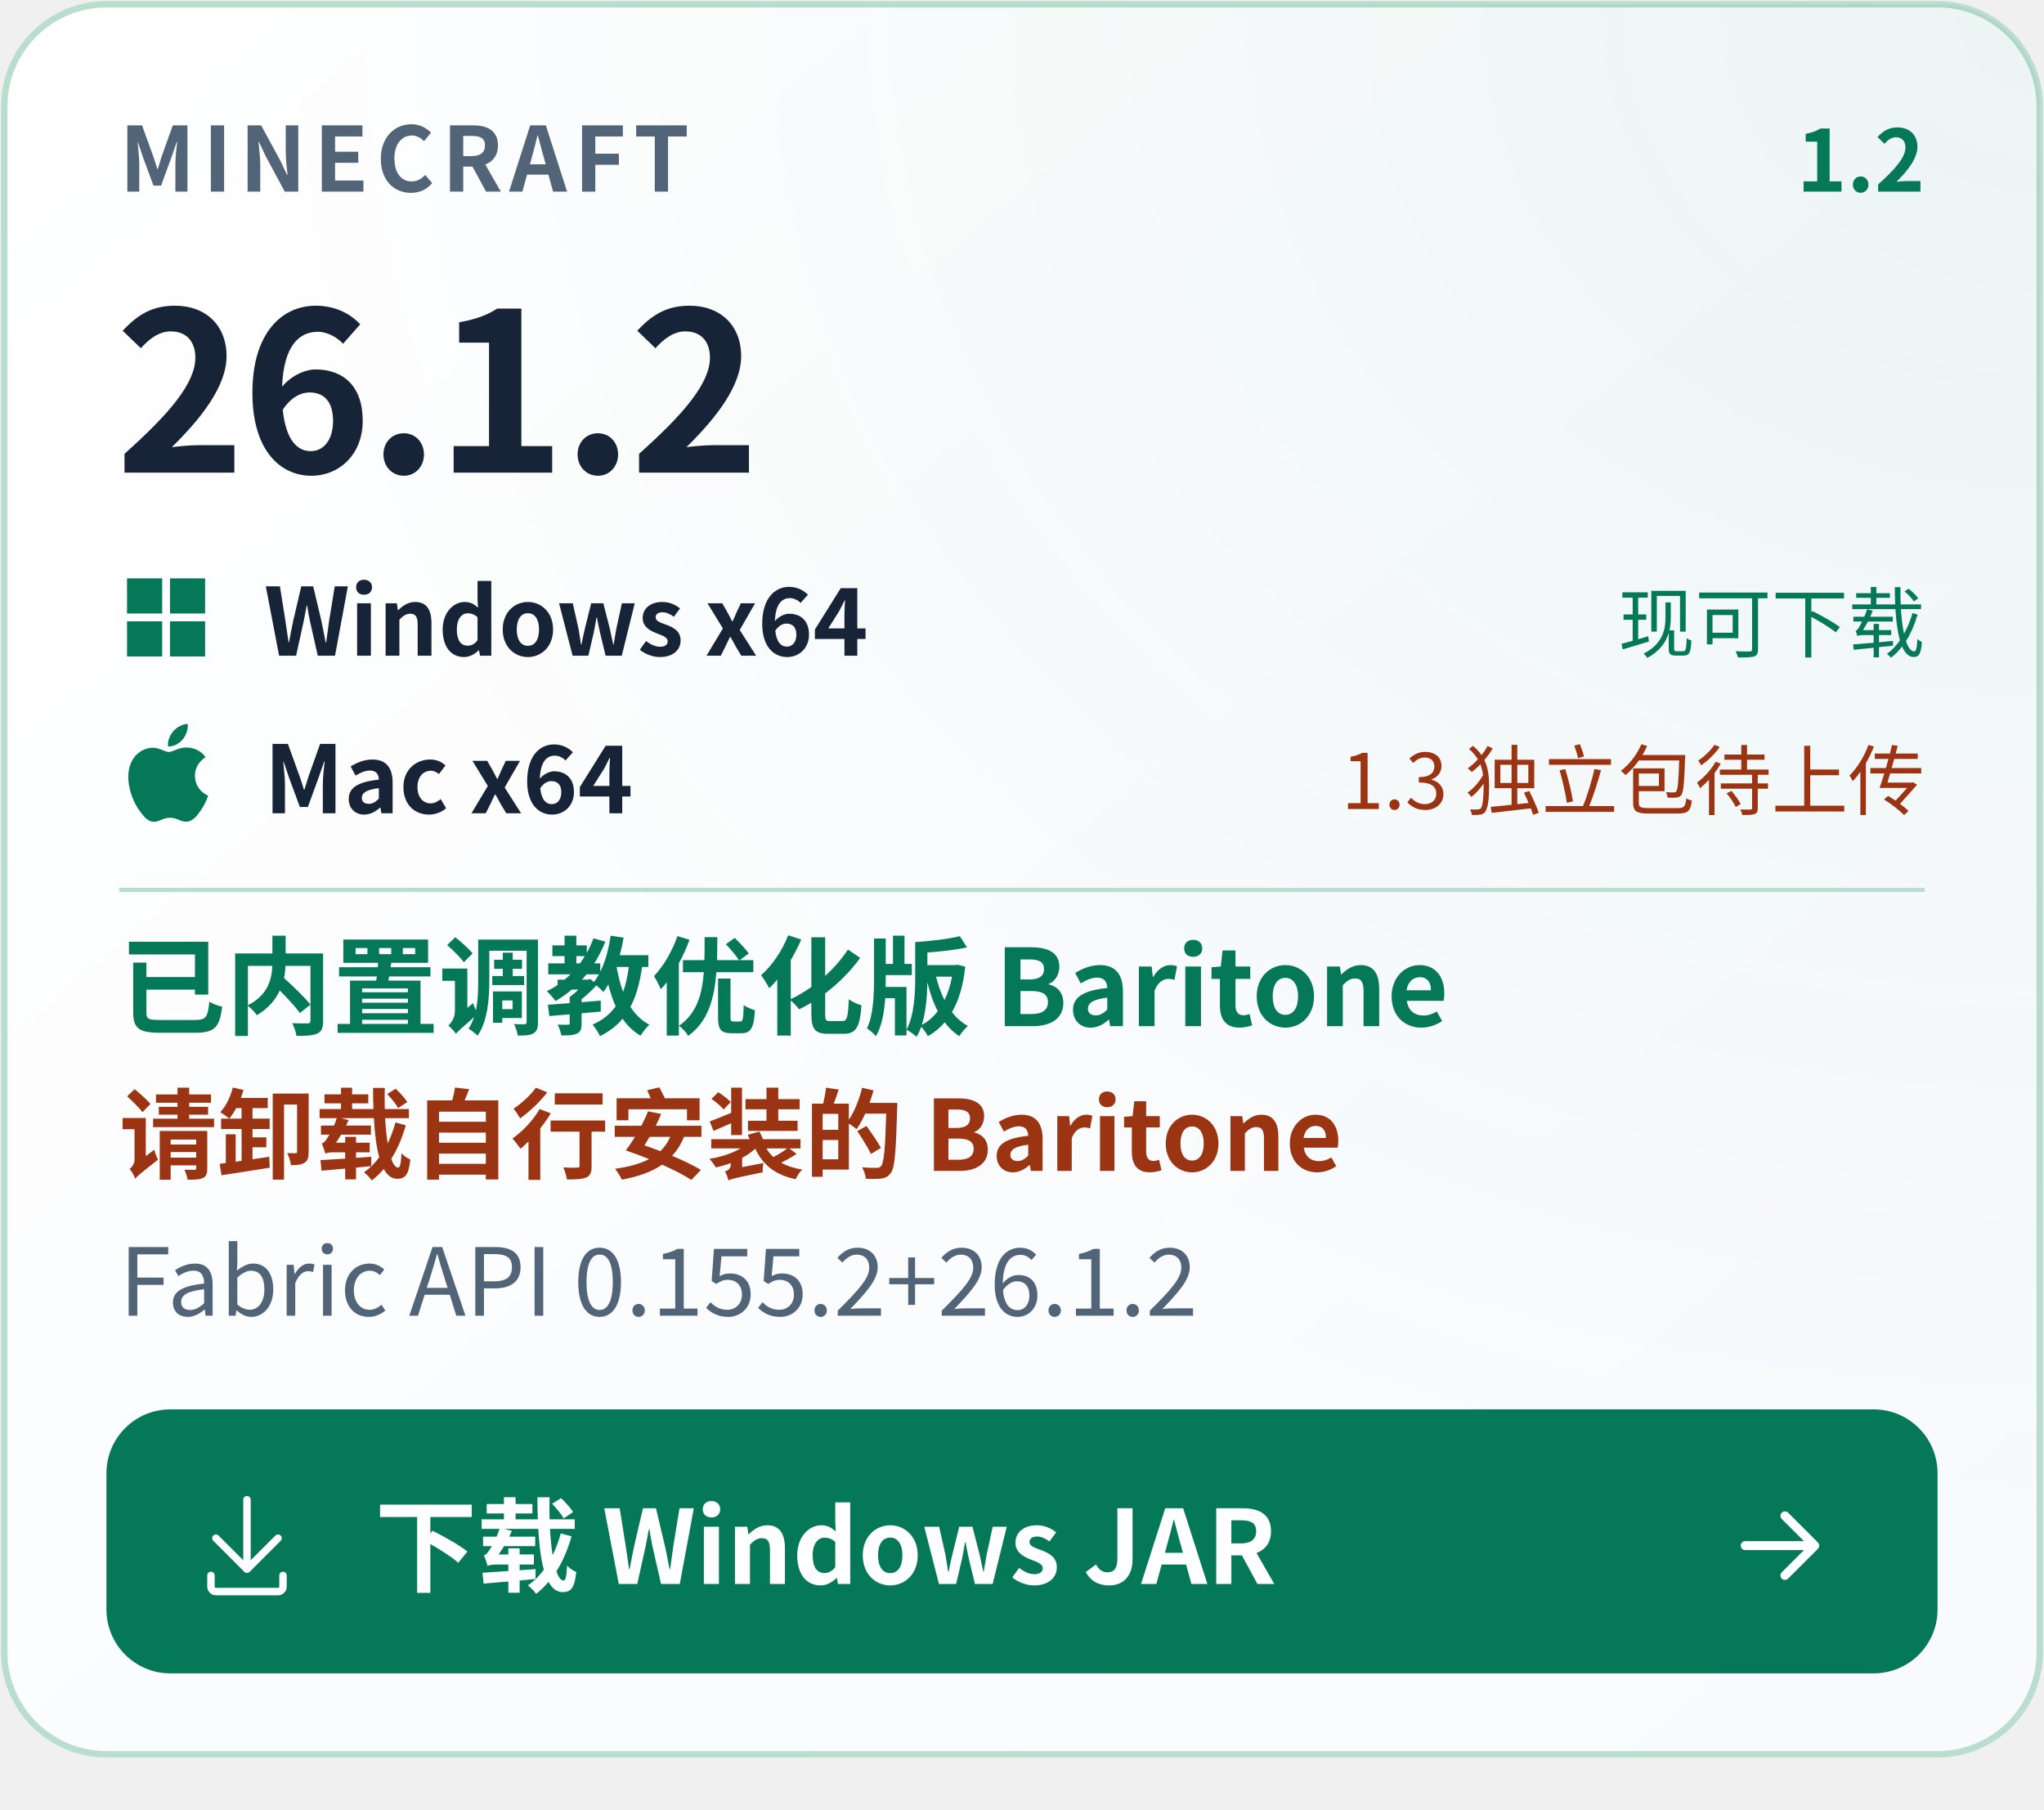
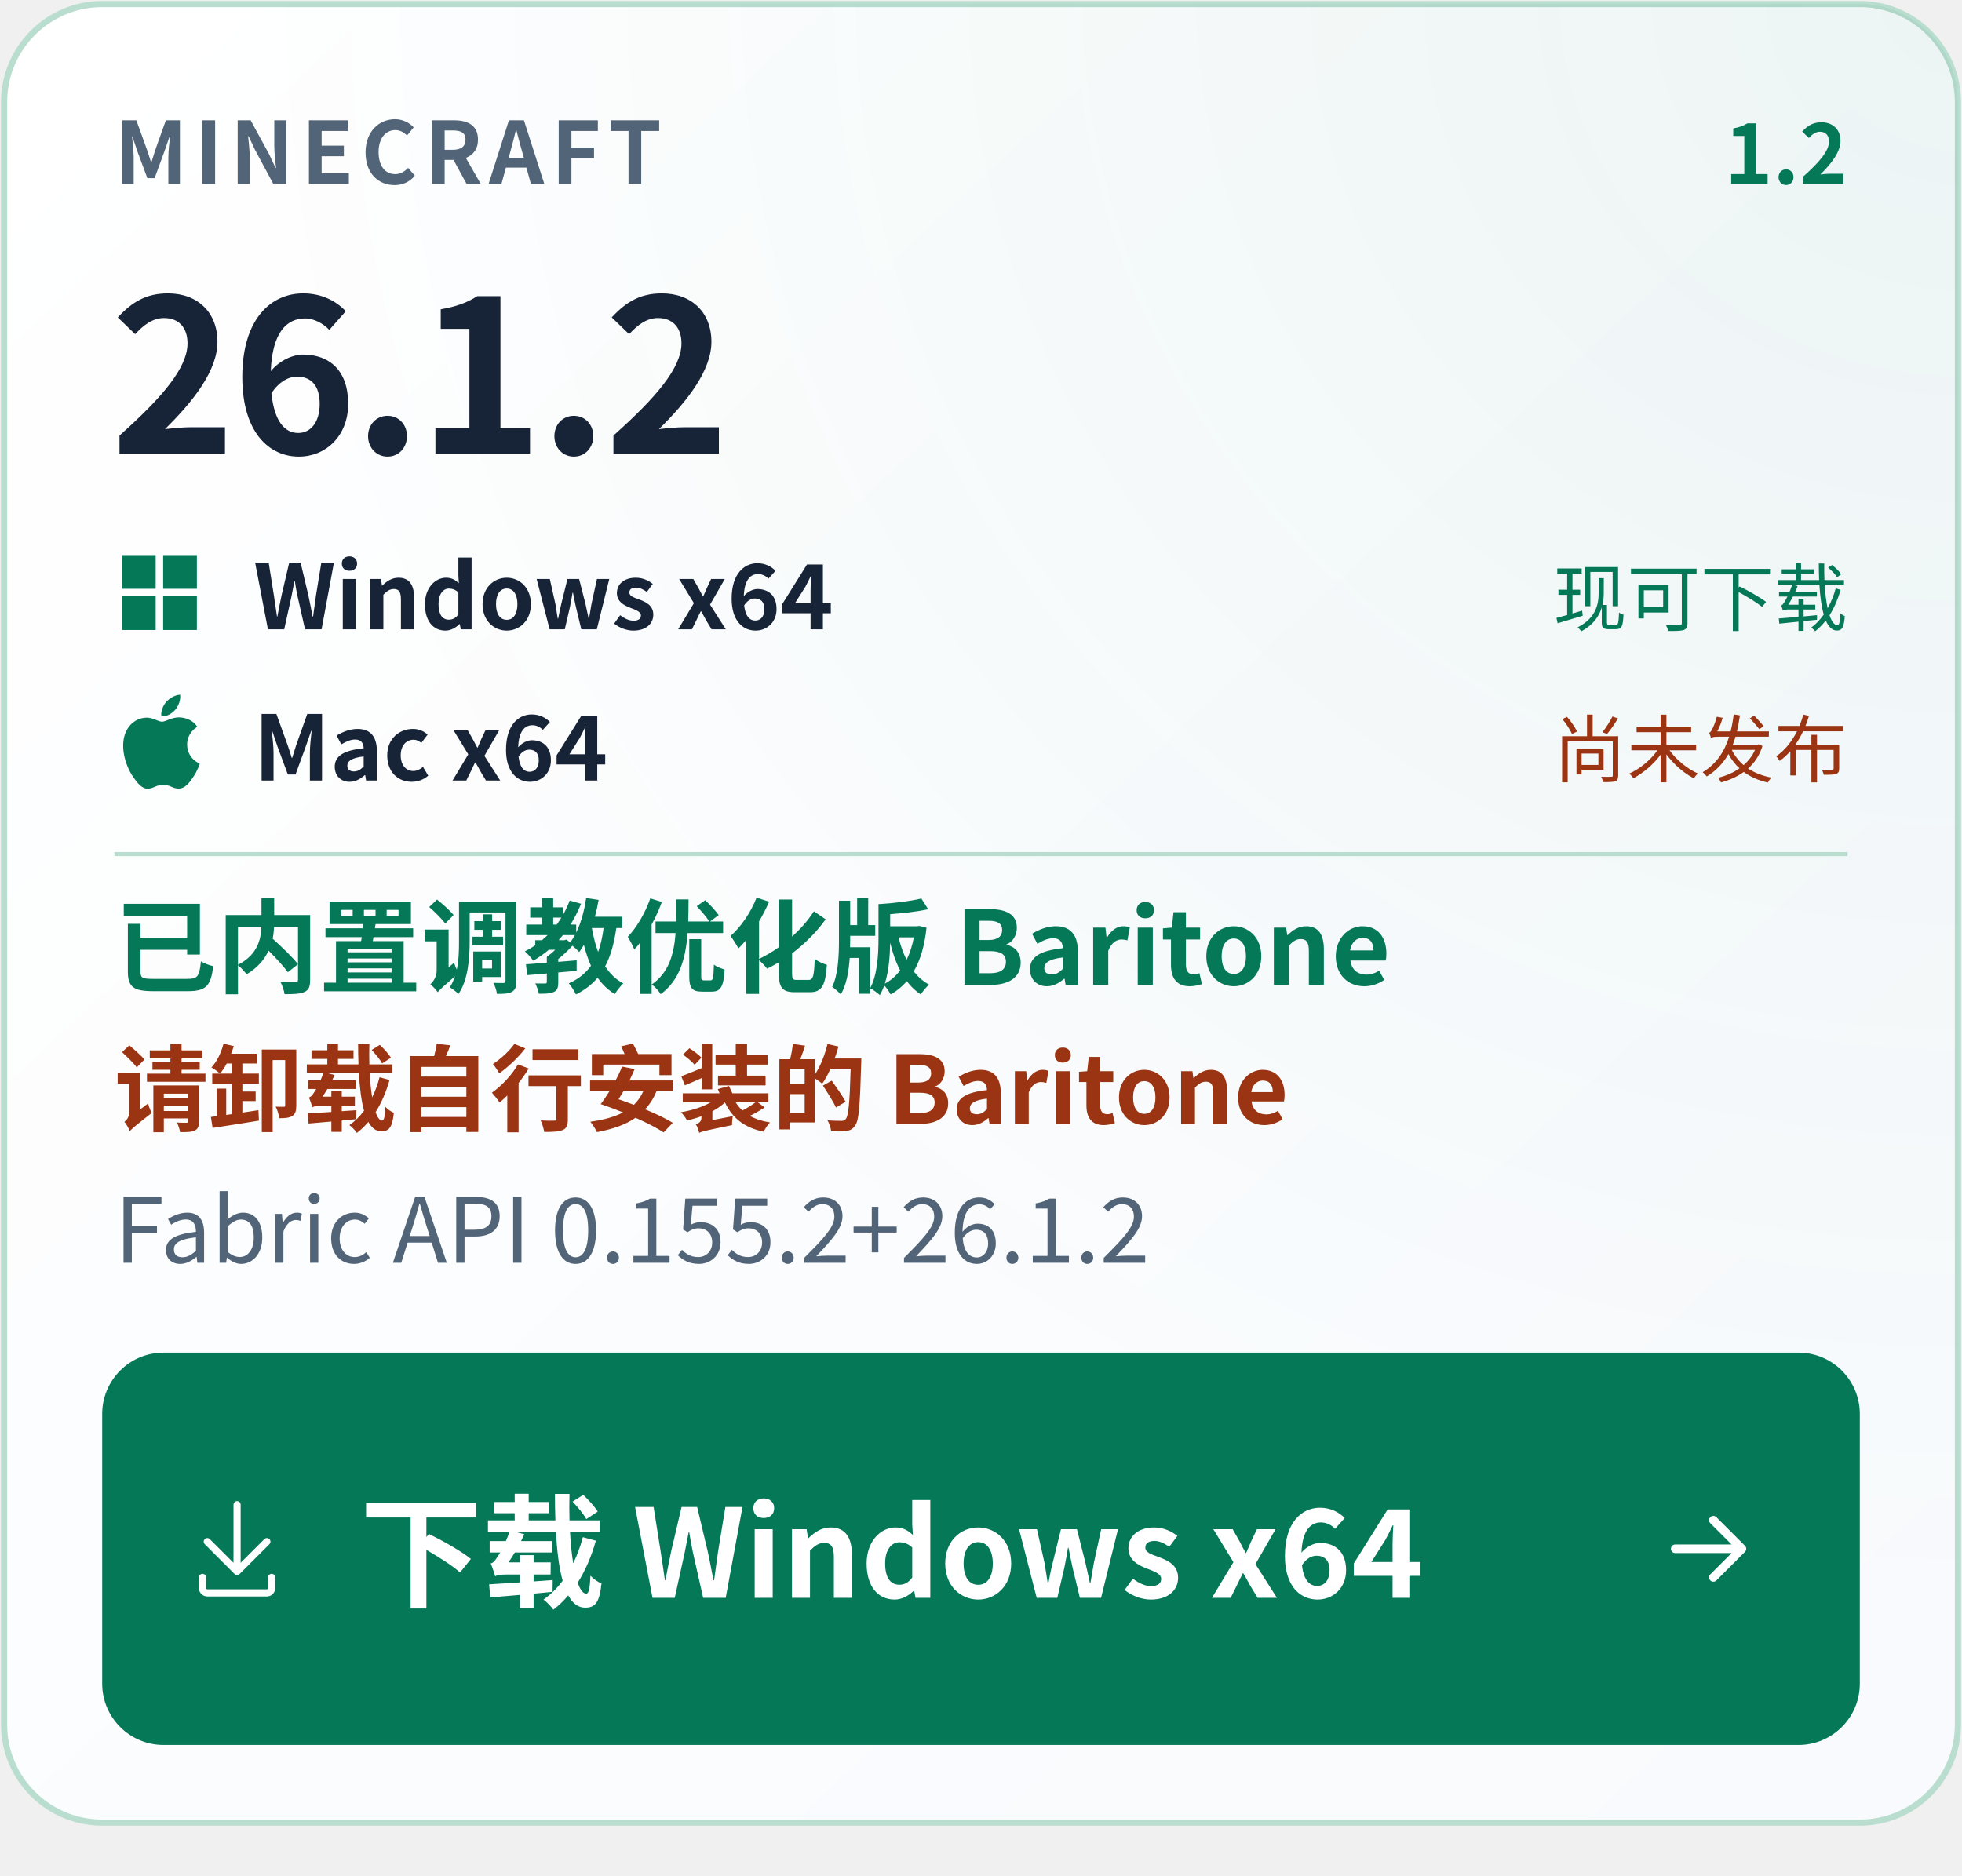
- <svg xmlns="http://www.w3.org/2000/svg" width="480" height="425" viewBox="0 0 480 425" role="img" aria-label="下载 Minecraft 26.1.2 JAR · 正式版 1.2 · 仅 Windows x64 · Mac x64：1.3 独立包待上传 · 已内置调教优化版 Baritone · 请卸载自行安装的 Baritone">
+ <svg xmlns="http://www.w3.org/2000/svg" width="480" height="459" viewBox="0 0 480 459" role="img" aria-label="下载 Windows x64 · Minecraft 26.1.2 · 正式版 1.2 · Mac x64（ARM64）：尚未发布 · 已内置调教优化版 Baritone · 请卸载自行安装的 Baritone">
  <defs>
    <linearGradient id="bg" x1="0" y1="0" x2="1" y2="1">
      <stop stop-color="#FFFFFF" />
      <stop offset="1" stop-color="#F8FAFD" />
    </linearGradient>
    <radialGradient id="glow" cx="100%" cy="0%" r="110%">
      <stop stop-color="#047857" stop-opacity=".06" />
      <stop offset=".8" stop-color="#047857" stop-opacity="0" />
    </radialGradient>
  </defs>
  <g font-family="Segoe UI, Microsoft YaHei, Noto Sans CJK SC, PingFang SC, Arial, sans-serif">
-     <rect x="1" y="1" width="478" height="411" rx="24" fill="url(#bg)" stroke="#B9DDCF" stroke-width="1.5" />
-     <rect x="1" y="1" width="478" height="411" rx="24" fill="url(#glow)" />
+     <rect x="1" y="1" width="478" height="445" rx="24" fill="url(#bg)" stroke="#B9DDCF" stroke-width="1.5" />
+     <rect x="1" y="1" width="478" height="445" rx="24" fill="url(#glow)" />
    <text x="28" y="45" font-size="21" fill="#526477" font-weight="600" letter-spacing="1.7">MINECRAFT</text>
    <text x="452" y="45" font-size="20" fill="#047857" font-weight="650" id="release-version" text-anchor="end">1.2</text>
    <text x="27" y="111" font-size="52" fill="#172437" font-weight="700" id="game-version" letter-spacing="-1">26.1.2</text>
    <g transform="translate(28 134) scale(0.9166667)" fill="#047857">
      <path d="M2 2h9v9H2zm11 0h9v9h-9zM2 13h9v9H2zm11 0h9v9h-9z" />
    </g>
    <text x="62" y="154" font-size="22" font-weight="600" fill="#172437">Windows x64</text>
    <text x="452" y="153" text-anchor="end" font-size="18" fill="#047857">现可下载</text>
    <g transform="translate(28 170) scale(0.9583333)" fill="#047857">
      <path d="M12.152 6.896c-.948 0-2.415-1.078-3.96-1.04-2.04.027-3.91 1.183-4.961 3.014-2.117 3.675-.546 9.103 1.519 12.09 1.013 1.454 2.208 3.09 3.792 3.039 1.52-.065 2.09-.987 3.935-.987 1.831 0 2.35.987 3.96.948 1.637-.026 2.676-1.48 3.676-2.948 1.156-1.688 1.636-3.325 1.662-3.415-.039-.013-3.182-1.221-3.22-4.857-.026-3.04 2.48-4.494 2.597-4.559-1.429-2.09-3.623-2.324-4.39-2.376-2-.156-3.675 1.09-4.61 1.09zM15.53 3.83c.843-1.012 1.4-2.427 1.245-3.83-1.207.052-2.662.805-3.532 1.818-.78.896-1.454 2.338-1.273 3.714 1.338.104 2.715-.688 3.559-1.701" />
    </g>
    <text x="62" y="191" font-size="22" font-weight="600" fill="#172437">Mac x64</text>
-     <text x="452" y="190" text-anchor="end" font-size="18" fill="#9A3412">1.3 独立包待上传</text>
+     <text x="452" y="190" text-anchor="end" font-size="18" fill="#9A3412">尚未发布</text>
    <path d="M28 209H452" stroke="#B9DDCF" />
    <text x="28" y="241" font-size="25" fill="#047857" font-weight="600" id="download-note">已内置调教优化版 Baritone</text>
    <text x="28" y="275" font-size="23" fill="#9A3412" font-weight="650" id="baritone-warning">请卸载自行安装的 Baritone</text>
    <text x="28" y="309" font-size="22" fill="#526477" font-weight="400" id="fabric-api">Fabric API  0.155.2+26.1.2</text>
-     <rect x="25" y="331" width="430" height="62" rx="15" fill="#047857" />
-     <g transform="translate(44 349) scale(1.166667)" fill="#FFFFFF">
+     <rect x="25" y="331" width="430" height="96" rx="15" fill="#047857" />
+     <g transform="translate(44 365) scale(1.166667)" fill="#FFFFFF">
      <path d="M4.75 17.25a.75.75 0 0 1 .75.75v2.25c0 .138.112.25.25.25h12.5a.25.25 0 0 0 .25-.25V18a.75.75 0 0 1 1.5 0v2.25A1.75 1.75 0 0 1 18.25 22H5.75A1.75 1.75 0 0 1 4 20.25V18a.75.75 0 0 1 .75-.75Z" />
      <path d="M5.22 9.97a.749.749 0 0 1 1.06 0l4.97 4.969V2.75a.75.75 0 0 1 1.5 0v12.189l4.97-4.969a.749.749 0 1 1 1.06 1.06l-6.25 6.25a.749.749 0 0 1-1.06 0l-6.25-6.25a.749.749 0 0 1 0-1.06Z" />
    </g>
-     <text x="88" y="372" font-size="24" fill="#FFFFFF" font-weight="650">下载 Windows JAR</text>
-     <g transform="translate(404 349) scale(1.166667)" fill="none" stroke="#FFFFFF" stroke-width="1.8" stroke-linecap="round" stroke-linejoin="round">
+     <text x="88" y="391" font-size="30" fill="#FFFFFF" font-weight="650">下载 Windows x64</text>
+     <g transform="translate(404 365) scale(1.166667)" fill="none" stroke="#FFFFFF" stroke-width="1.8" stroke-linecap="round" stroke-linejoin="round">
      <path d="M5 12h14m-6-6 6 6-6 6" />
    </g>
  </g>
</svg>
